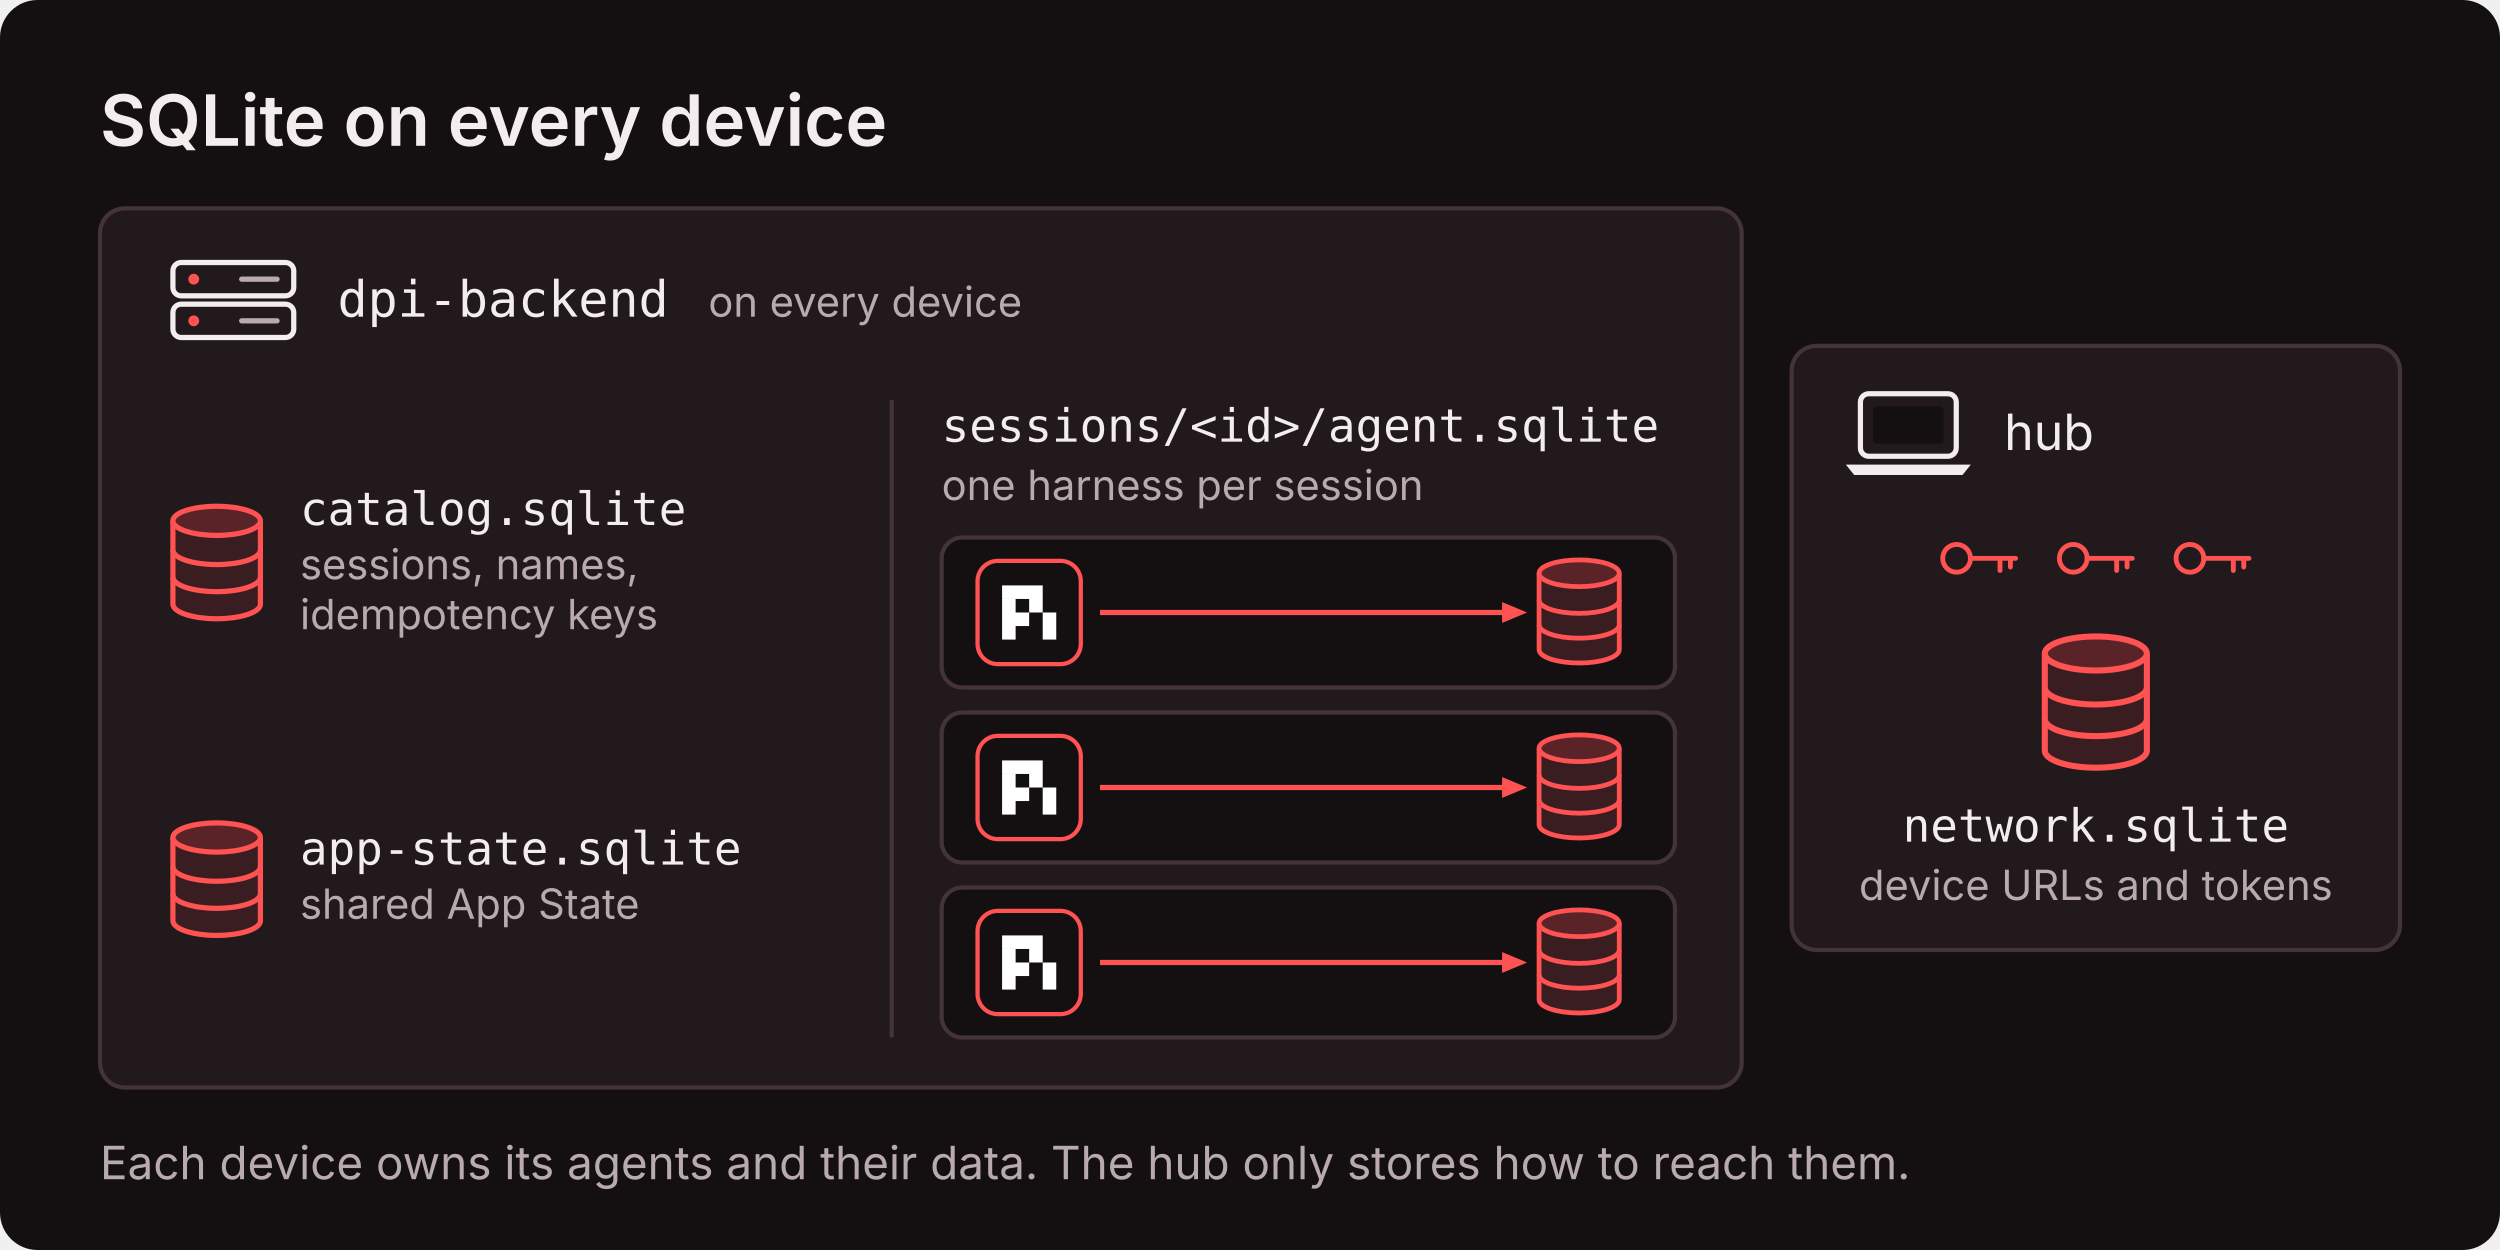
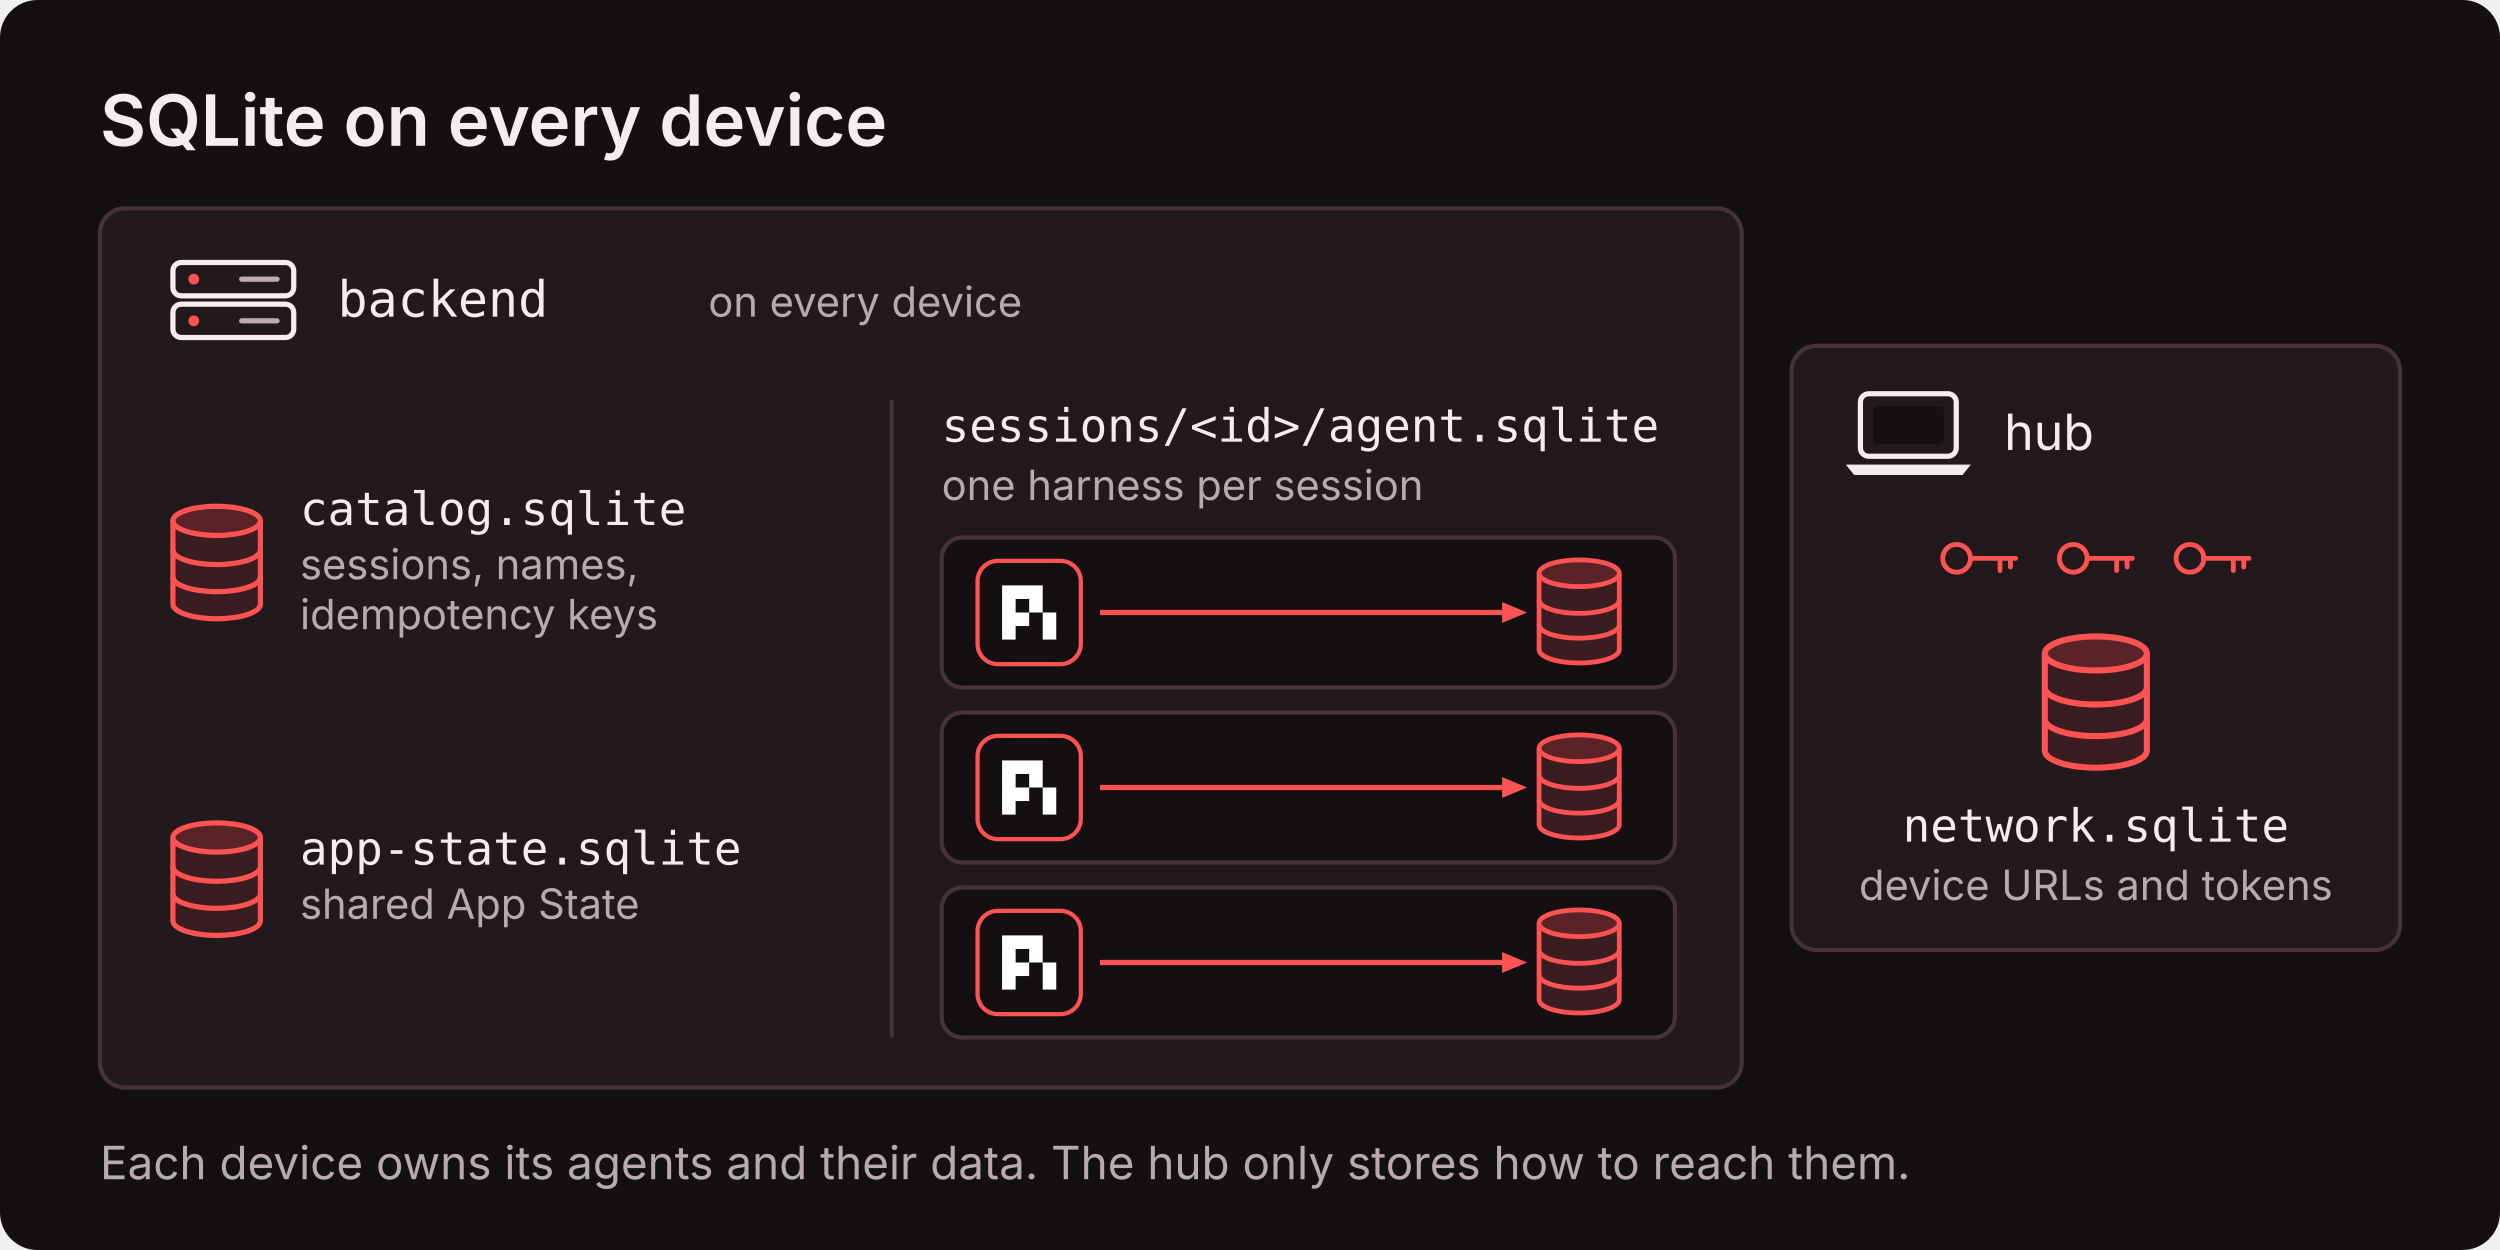
<svg xmlns="http://www.w3.org/2000/svg" viewBox="0 0 1200 600" width="1200" height="600" role="img" aria-labelledby="title desc" font-family="Inter, 'Segoe UI', Helvetica, Arial, sans-serif">
  <defs>
    <symbol id="g-pi" viewBox="0 0 64 64">
      <rect x="1.5" y="1.5" width="61" height="61" rx="12" fill="#141011" stroke="#FF5252" stroke-width="2.5" />
      <g fill="#FFFFFF" transform="translate(16 16) scale(8)">
        <path d="M0 0H3V2H2V1H0Z" />
        <path d="M0 1H1V2H2V3H1V4H0Z" />
        <path d="M3 2H4V4H3Z" />
      </g>
    </symbol>
    <symbol id="g-db" viewBox="0 0 48 60">
      <path d="M3 10 V50 A21 7 0 0 0 45 50 V10" fill="#3A1D20" stroke="#FF5252" stroke-width="2.5" />
      <ellipse cx="24" cy="10" rx="21" ry="7" fill="#5A2328" stroke="#FF5252" stroke-width="2.5" />
      <path d="M3 24 A21 7 0 0 0 45 24 M3 37 A21 7 0 0 0 45 37" fill="none" stroke="#FF5252" stroke-width="2.5" />
    </symbol>
    <symbol id="g-server" viewBox="0 0 64 44">
      <rect x="3" y="4" width="58" height="16" rx="4" fill="#21191B" stroke="#F3EDEE" stroke-width="2.5" />
      <rect x="3" y="24" width="58" height="16" rx="4" fill="#21191B" stroke="#F3EDEE" stroke-width="2.5" />
      <circle cx="13" cy="12" r="2.6" fill="#FF5252" />
      <circle cx="13" cy="32" r="2.6" fill="#FF5252" />
      <path d="M36 12 H53 M36 32 H53" stroke="#B9AAAE" stroke-width="2.5" stroke-linecap="round" />
    </symbol>
    <symbol id="g-laptop" viewBox="0 0 64 44">
      <rect x="9" y="3" width="46" height="30" rx="4" fill="#21191B" stroke="#F3EDEE" stroke-width="2.5" />
      <rect x="15" y="9" width="34" height="18" rx="2" fill="#141011" />
      <path d="M2 37 H62 L58 42 H6 Z" fill="#F3EDEE" />
    </symbol>
    <symbol id="g-key" viewBox="0 0 48 24">
      <circle cx="11" cy="12" r="8" fill="none" stroke="#FF5252" stroke-width="2.8" />
      <path d="M19 12 H45 M36 12 V19 M42 12 V17" stroke="#FF5252" stroke-width="2.8" stroke-linecap="round" />
    </symbol>
    <marker id="head-red" viewBox="0 0 12 10" refX="8" refY="5" markerWidth="12" markerHeight="10" markerUnits="userSpaceOnUse" orient="auto">
      <path d="M0 0 L12 5 L0 10 Z" fill="#FF5252" />
    </marker>
  </defs>
  <style>
    .loop, .a { animation-duration: 12s; animation-iteration-count: infinite; animation-timing-function: ease-in-out; }
    .mono { font-family: 'JetBrains Mono', 'SF Mono', Menlo, Consolas, monospace; }
    .loop { animation-name: loop; }
    .dev { animation-name: dev; }
    .cat { animation-name: cat; }
    .app { animation-name: app; }
    .col { animation-name: col; }
    .row1 { animation-name: row1; }
    .row2 { animation-name: row2; }
    .row3 { animation-name: row3; }
    .arr1 { animation-name: arr1; }
    .arr2 { animation-name: arr2; }
    .arr3 { animation-name: arr3; }
    .head1 { animation-name: head1; }
    .head2 { animation-name: head2; }
    .head3 { animation-name: head3; }
    .lid1 { opacity: 0; animation-name: lid1; }
    .lid2 { opacity: 0; animation-name: lid2; }
    .lid3 { opacity: 0; animation-name: lid3; }
    .hub { animation-name: hub; }
    .key1 { animation-name: key1; }
    .key2 { animation-name: key2; }
    .key3 { animation-name: key3; }
    @keyframes loop { 0%, 96% { opacity: 1 } 99%, 100% { opacity: 0 } }
    @keyframes dev { 0%, 1% { opacity: 0 } 5%, 100% { opacity: 1 } }
    @keyframes cat { 0%, 5% { opacity: 0 } 8%, 100% { opacity: 1 } }
    @keyframes app { 0%, 8% { opacity: 0 } 11%, 100% { opacity: 1 } }
    @keyframes col { 0%, 11% { opacity: 0 } 14%, 100% { opacity: 1 } }
    @keyframes row1 { 0%, 14% { opacity: 0 } 17%, 100% { opacity: 1 } }
    @keyframes arr1 { 0%, 17% { stroke-dashoffset: 203 } 21%, 100% { stroke-dashoffset: 0 } }
    @keyframes head1 { 0%, 20.5% { opacity: 0 } 21.5%, 100% { opacity: 1 } }
    @keyframes lid1 { 0%, 21% { opacity: 0 } 22.5% { opacity: .85 } 25%, 100% { opacity: 0 } }
    @keyframes row2 { 0%, 21% { opacity: 0 } 24%, 100% { opacity: 1 } }
    @keyframes arr2 { 0%, 24% { stroke-dashoffset: 203 } 28%, 100% { stroke-dashoffset: 0 } }
    @keyframes head2 { 0%, 27.5% { opacity: 0 } 28.5%, 100% { opacity: 1 } }
    @keyframes lid2 { 0%, 28% { opacity: 0 } 29.5% { opacity: .85 } 32%, 100% { opacity: 0 } }
    @keyframes row3 { 0%, 28% { opacity: 0 } 31%, 100% { opacity: 1 } }
    @keyframes arr3 { 0%, 31% { stroke-dashoffset: 203 } 35%, 100% { stroke-dashoffset: 0 } }
    @keyframes head3 { 0%, 34.5% { opacity: 0 } 35.5%, 100% { opacity: 1 } }
    @keyframes lid3 { 0%, 35% { opacity: 0 } 36.5% { opacity: .85 } 39%, 100% { opacity: 0 } }
    @keyframes hub { 0%, 41% { opacity: 0 } 45%, 100% { opacity: 1 } }
    @keyframes key1 { 0%, 48% { opacity: .2 } 50%, 100% { opacity: 1 } }
    @keyframes key2 { 0%, 51.5% { opacity: .2 } 53.5%, 100% { opacity: 1 } }
    @keyframes key3 { 0%, 55% { opacity: .2 } 57%, 100% { opacity: 1 } }
    @media (prefers-reduced-motion: reduce) { * { animation: none !important; } }
  </style>
  <rect width="1200" height="600" rx="18" fill="#141011" />
  <text x="48" y="70" font-size="34" font-weight="600" fill="#F3EDEE">SQLite on every device</text>
  <g class="loop">
    <g class="a dev">
      <rect x="48" y="100" width="788" height="422" rx="12" fill="#21191B" stroke="#443438" stroke-width="2" />
      <use href="#g-server" x="80" y="122" width="64" height="44" />
-       <text class="mono" x="162" y="152" font-size="24" fill="#F3EDEE">dpi-backend</text>
+       <text class="mono" x="162" y="152" font-size="24" fill="#F3EDEE">backend</text>
      <text x="340" y="152" font-size="20" fill="#B9AAAE">on every device</text>
      <path d="M428 192 V498" stroke="#443438" stroke-width="2" />
    </g>
    <g class="a cat">
      <use href="#g-db" x="80" y="240" width="48" height="60" />
      <text class="mono" x="144" y="252" font-size="22" fill="#F3EDEE">catalog.sqlite</text>
      <text x="144" y="278" font-size="20" fill="#B9AAAE">sessions, names,</text>
      <text x="144" y="302" font-size="20" fill="#B9AAAE">idempotency keys</text>
    </g>
    <g class="a app">
      <use href="#g-db" x="80" y="392" width="48" height="60" />
      <text class="mono" x="144" y="415" font-size="22" fill="#F3EDEE">app-state.sqlite</text>
      <text x="144" y="441" font-size="20" fill="#B9AAAE">shared App State</text>
    </g>
    <g class="a col">
      <text class="mono" x="452" y="212" font-size="22" fill="#F3EDEE">sessions/&lt;id&gt;/agent.sqlite</text>
      <text x="452" y="240" font-size="20" fill="#B9AAAE">one harness per session</text>
    </g>
    <g class="a row1">
      <rect x="452" y="258" width="352" height="72" rx="10" fill="#141011" stroke="#443438" stroke-width="2" />
      <use href="#g-pi" x="468" y="268" width="52" height="52" />
      <use href="#g-db" x="736" y="266" width="44" height="55" />
    </g>
    <path class="a arr1" d="M528 294 H729" stroke-dasharray="203 203" fill="none" stroke="#FF5252" stroke-width="2.5" />
    <path class="a head1" d="M528 294 H729" fill="none" stroke="none" marker-end="url(#head-red)" />
    <ellipse class="a lid1" cx="758" cy="275.2" rx="19.3" ry="6.4" fill="#FF5252" />
    <g class="a row2">
      <rect x="452" y="342" width="352" height="72" rx="10" fill="#141011" stroke="#443438" stroke-width="2" />
      <use href="#g-pi" x="468" y="352" width="52" height="52" />
      <use href="#g-db" x="736" y="350" width="44" height="55" />
    </g>
    <path class="a arr2" d="M528 378 H729" stroke-dasharray="203 203" fill="none" stroke="#FF5252" stroke-width="2.5" />
    <path class="a head2" d="M528 378 H729" fill="none" stroke="none" marker-end="url(#head-red)" />
    <ellipse class="a lid2" cx="758" cy="359.2" rx="19.3" ry="6.4" fill="#FF5252" />
    <g class="a row3">
      <rect x="452" y="426" width="352" height="72" rx="10" fill="#141011" stroke="#443438" stroke-width="2" />
      <use href="#g-pi" x="468" y="436" width="52" height="52" />
      <use href="#g-db" x="736" y="434" width="44" height="55" />
    </g>
    <path class="a arr3" d="M528 462 H729" stroke-dasharray="203 203" fill="none" stroke="#FF5252" stroke-width="2.5" />
    <path class="a head3" d="M528 462 H729" fill="none" stroke="none" marker-end="url(#head-red)" />
    <ellipse class="a lid3" cx="758" cy="443.2" rx="19.3" ry="6.4" fill="#FF5252" />
    <g class="a hub">
      <rect x="860" y="166" width="292" height="290" rx="12" fill="#21191B" stroke="#443438" stroke-width="2" />
      <use href="#g-laptop" x="884" y="186" width="64" height="44" />
      <text x="962" y="216" font-size="24" fill="#F3EDEE">hub</text>
      <use href="#g-db" x="978" y="302" width="56" height="70" />
      <text class="mono" x="1006" y="404" font-size="22" fill="#F3EDEE" text-anchor="middle">network.sqlite</text>
      <text x="1006" y="432" font-size="20" fill="#B9AAAE" text-anchor="middle">device URLs and tokens</text>
      <use class="a key1" href="#g-key" x="930" y="258" width="40" height="20" />
      <use class="a key2" href="#g-key" x="986" y="258" width="40" height="20" />
      <use class="a key3" href="#g-key" x="1042" y="258" width="40" height="20" />
    </g>
  </g>
  <text x="48" y="566" font-size="22" fill="#B9AAAE">Each device owns its agents and their data. The hub only stores how to reach them.</text>
</svg>
